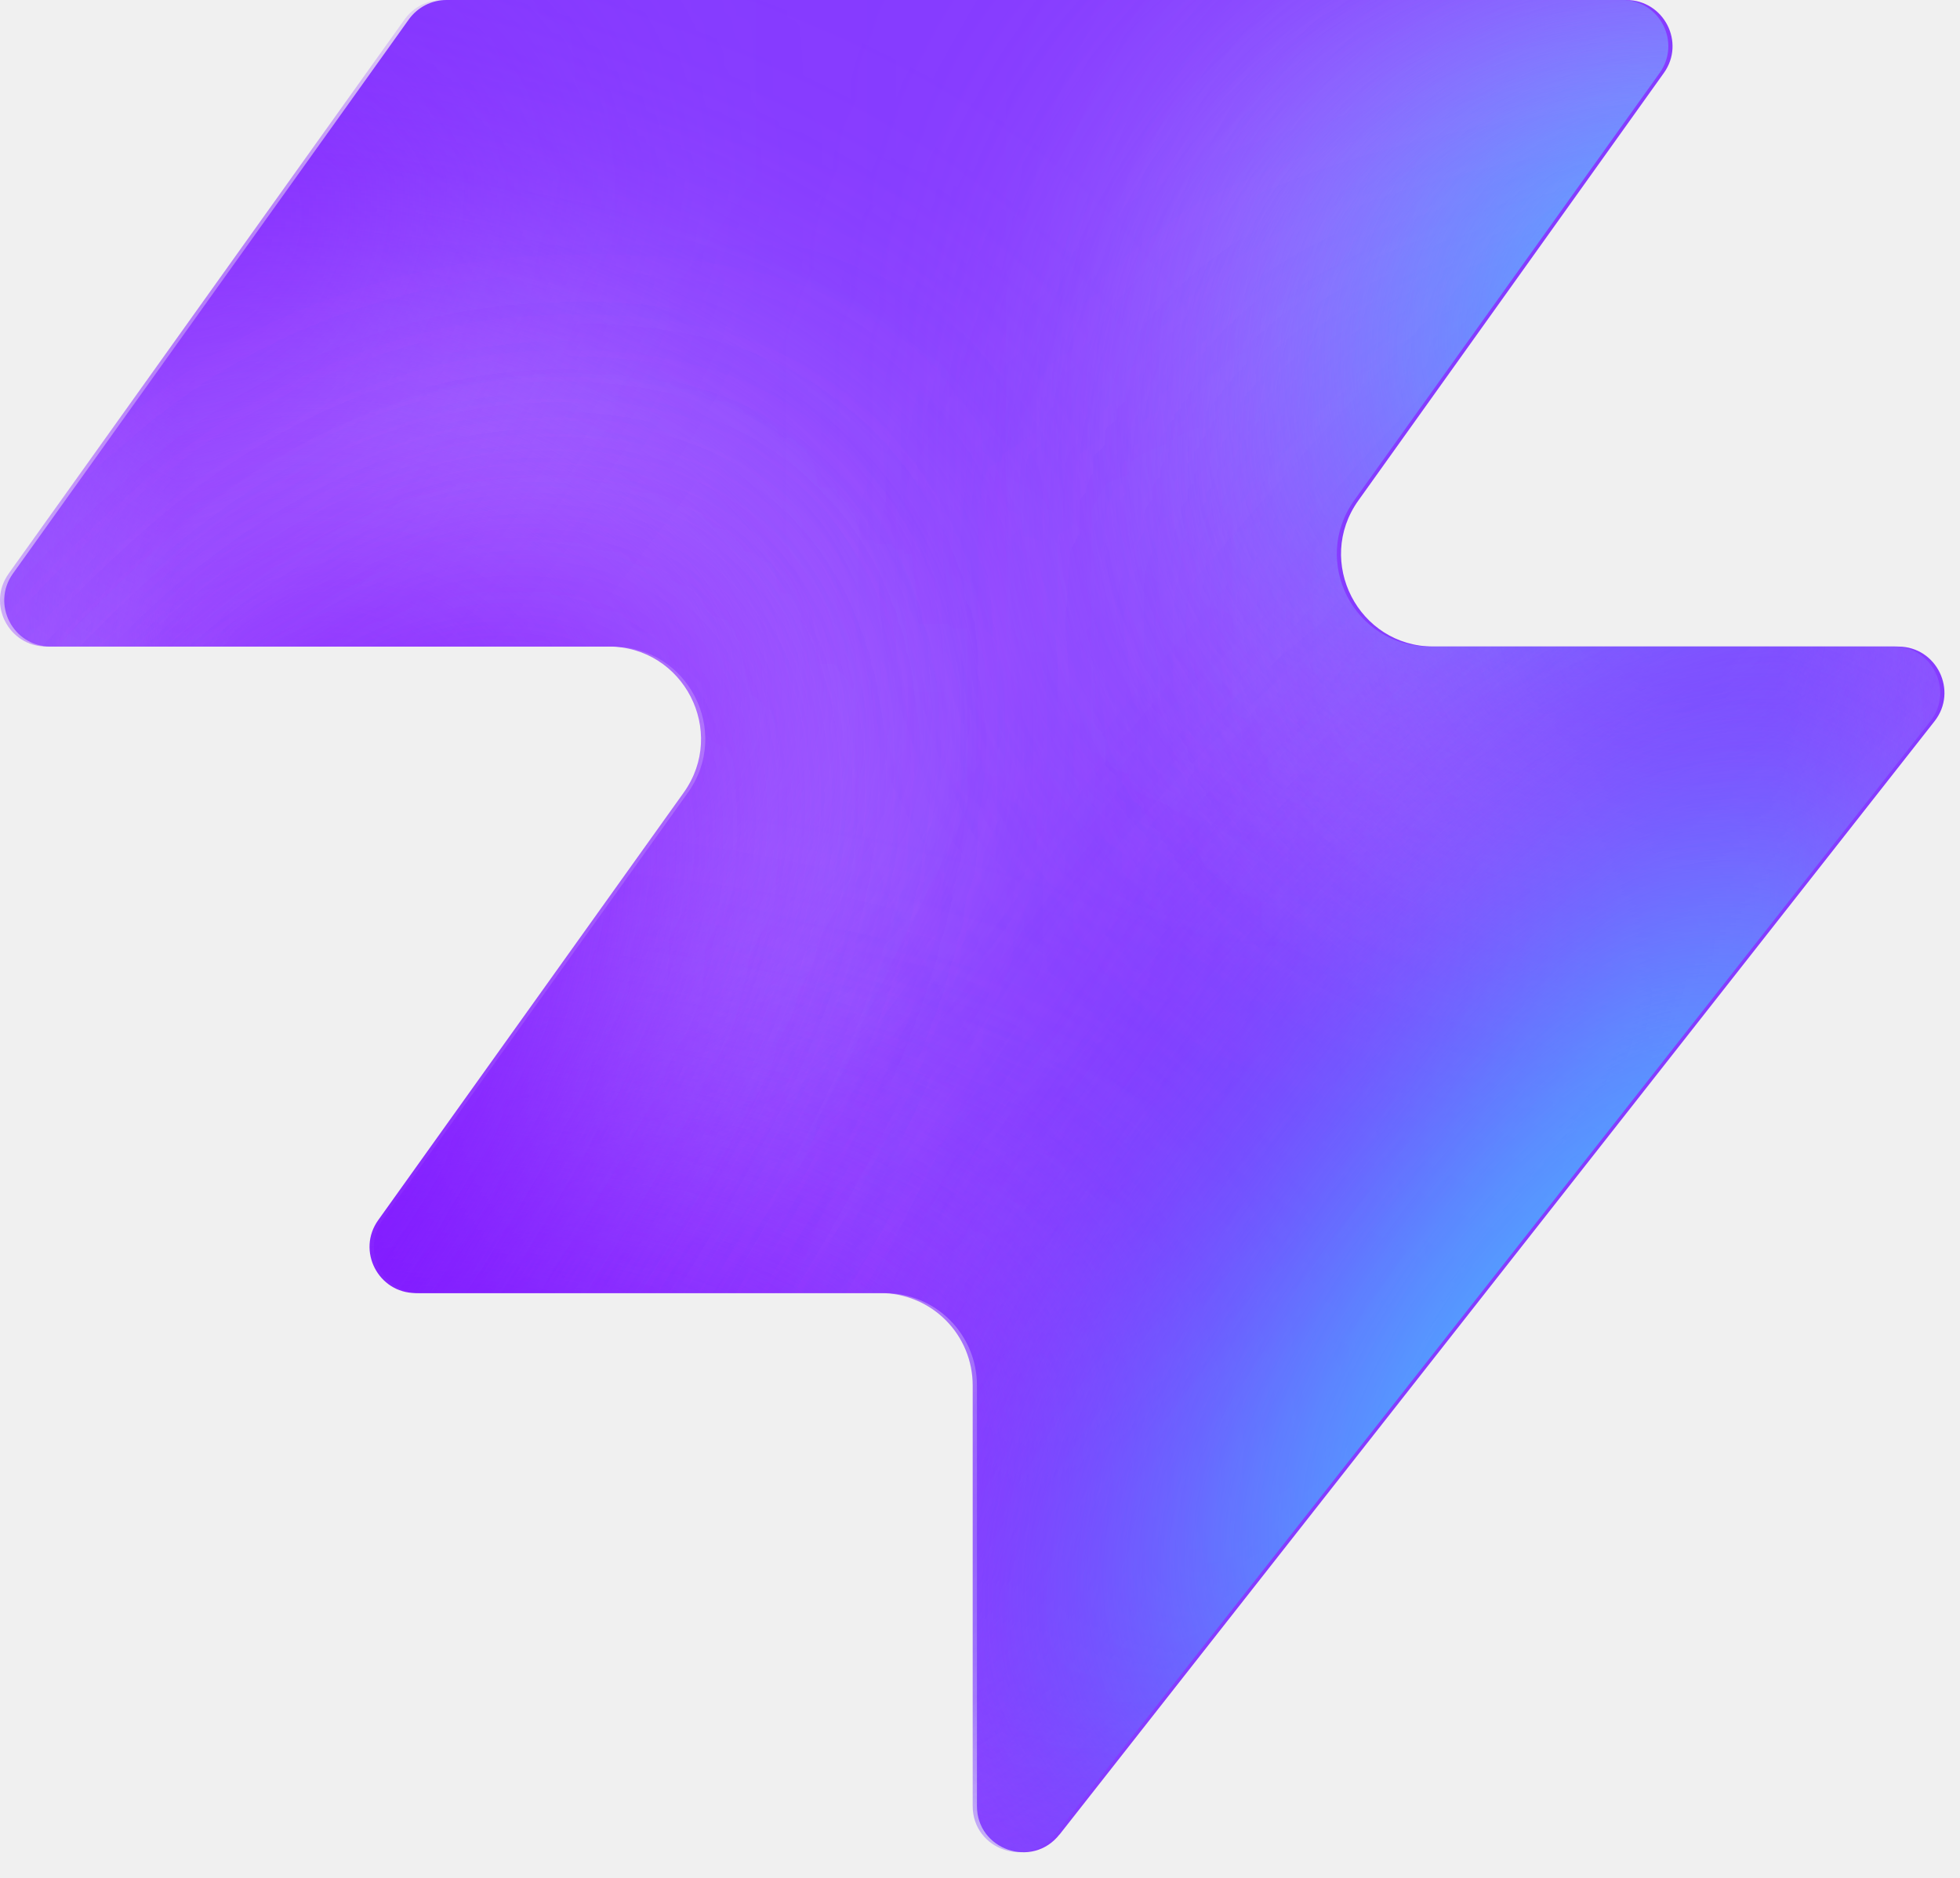
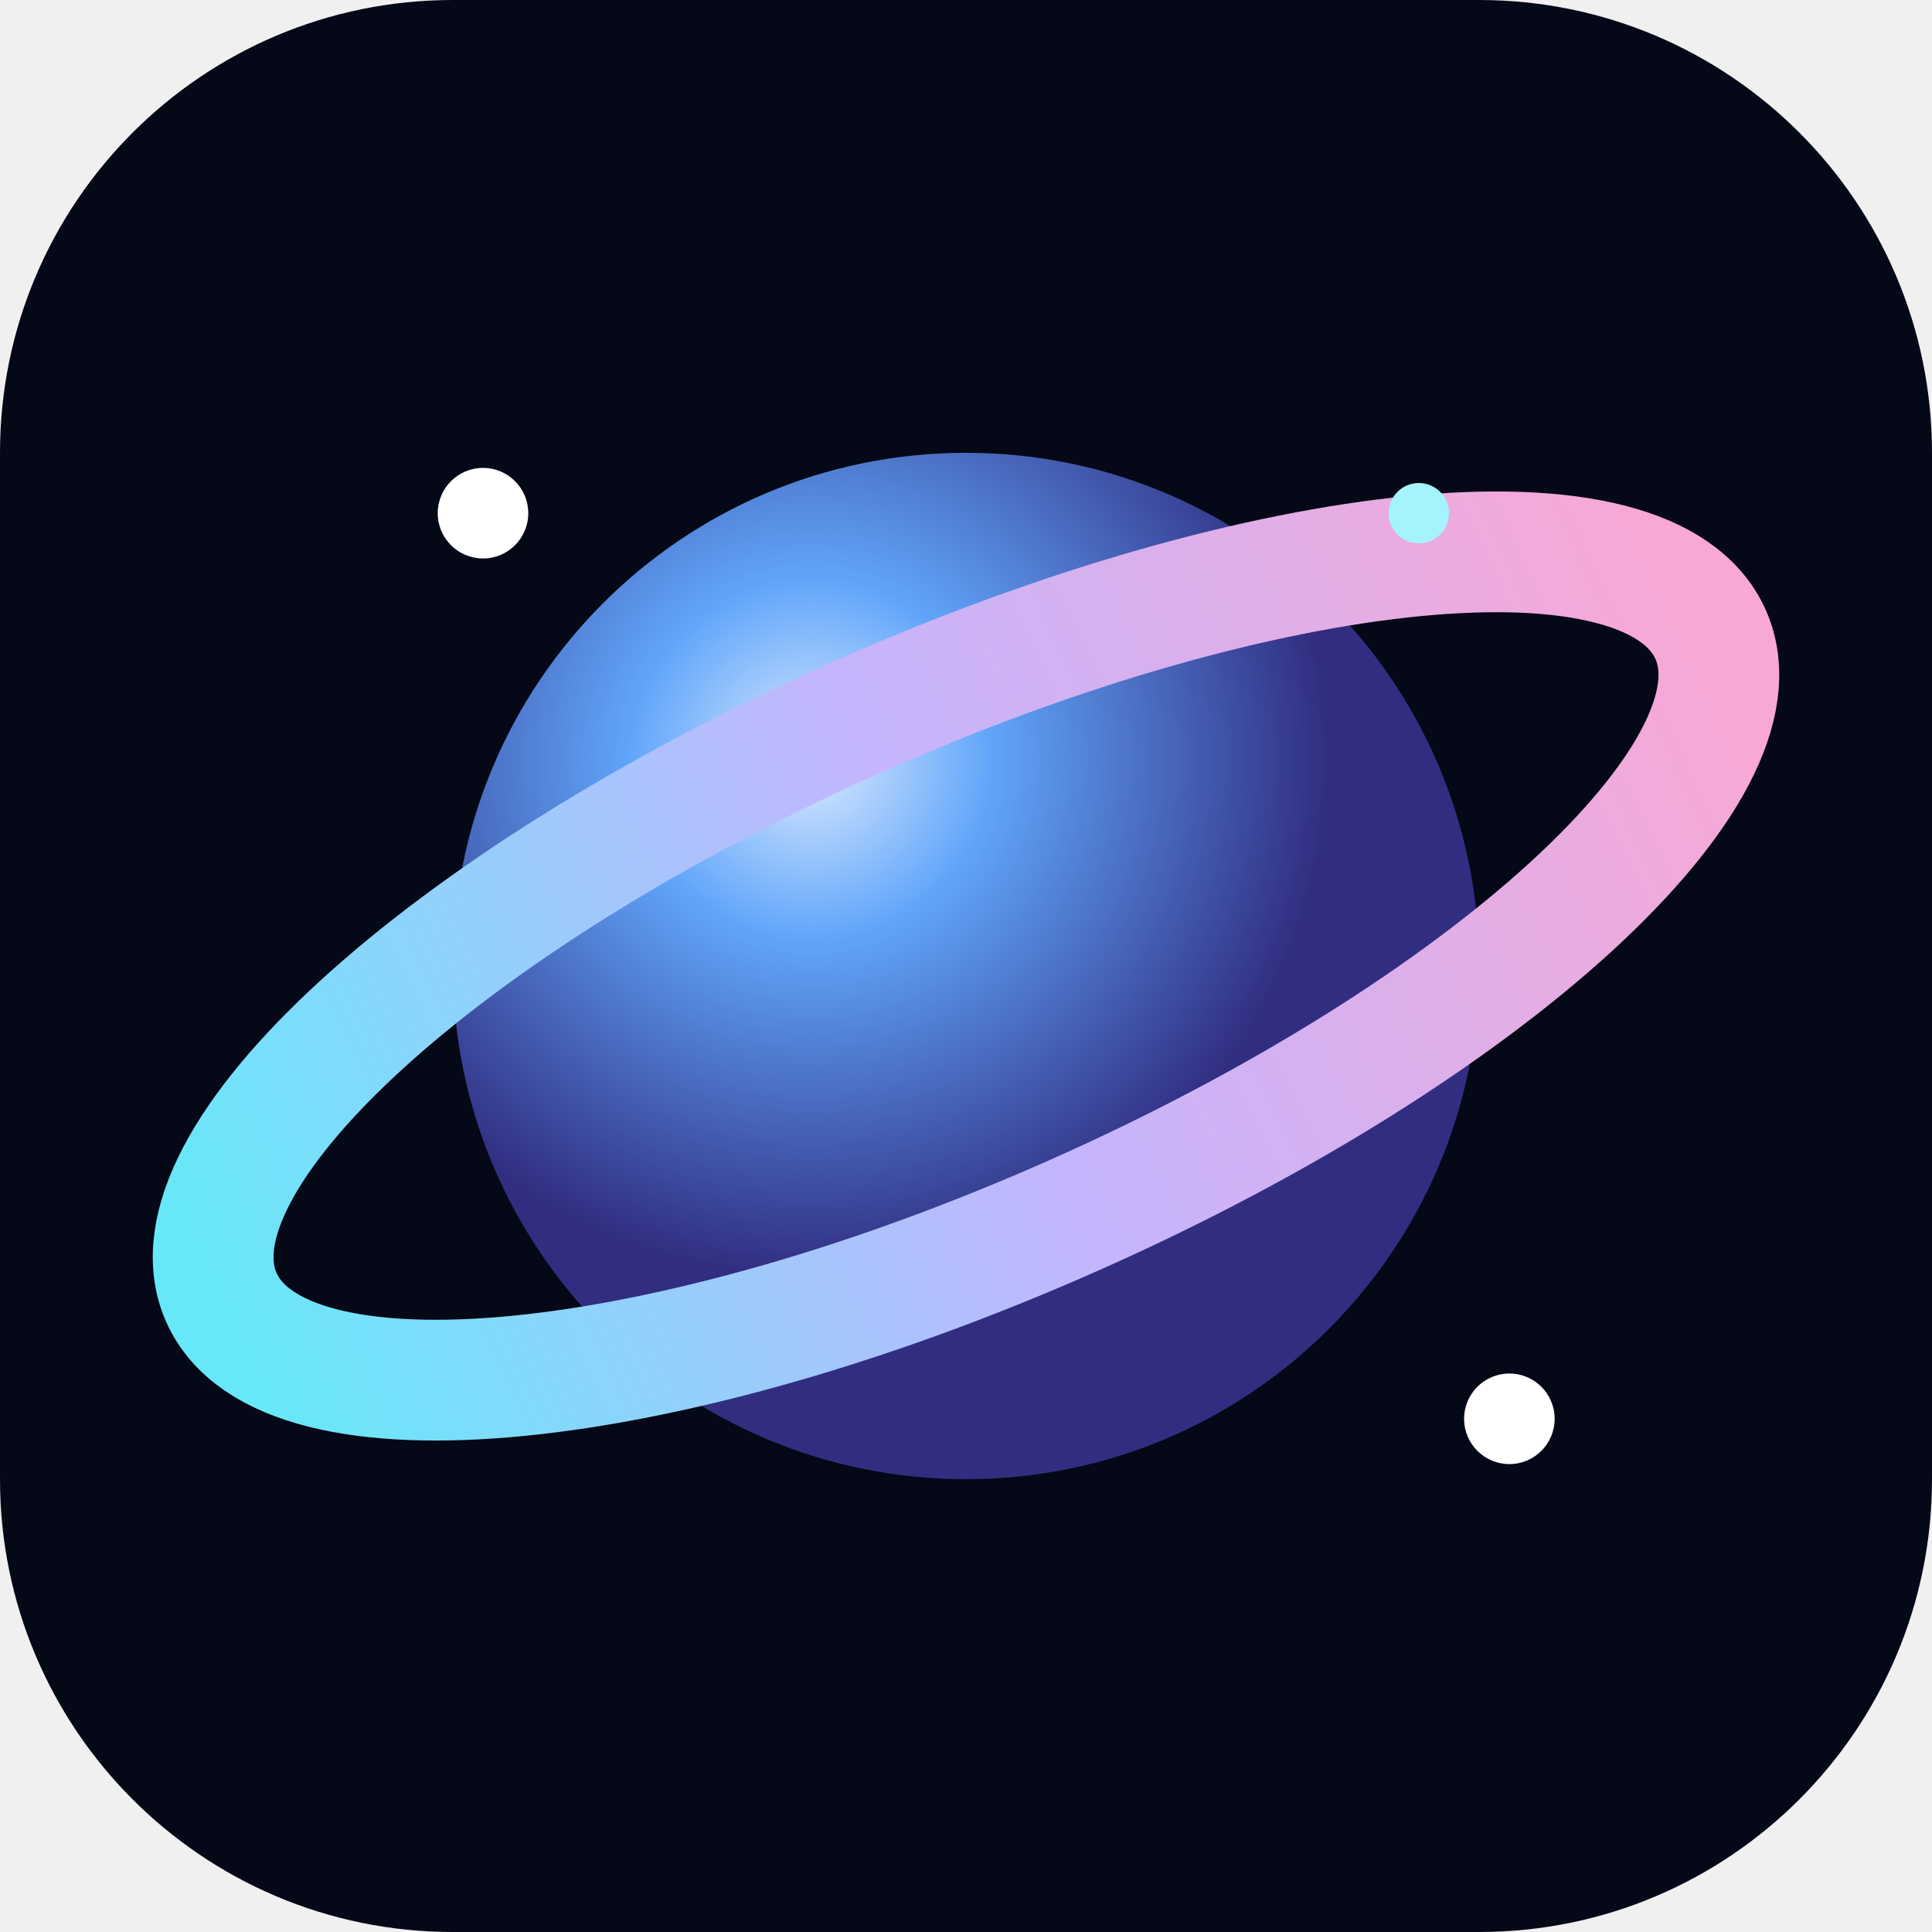
- <svg xmlns="http://www.w3.org/2000/svg" width="48" height="46" fill="none" viewBox="0 0 48 46">
-   <path fill="#863bff" d="M25.946 44.938c-.664.845-2.021.375-2.021-.698V33.937a2.26 2.26 0 0 0-2.262-2.262H10.287c-.92 0-1.456-1.04-.92-1.788l7.48-10.471c1.07-1.497 0-3.578-1.842-3.578H1.237c-.92 0-1.456-1.04-.92-1.788L10.013.474c.214-.297.556-.474.92-.474h28.894c.92 0 1.456 1.04.92 1.788l-7.48 10.471c-1.07 1.498 0 3.579 1.842 3.579h11.377c.943 0 1.473 1.088.89 1.83L25.947 44.94z" style="fill:#863bff;fill:color(display-p3 .525 .23 1);fill-opacity:1" />
-   <mask id="a" width="48" height="46" x="0" y="0" maskUnits="userSpaceOnUse" style="mask-type:alpha">
-     <path fill="#000" d="M25.842 44.938c-.664.844-2.021.375-2.021-.698V33.937a2.26 2.26 0 0 0-2.262-2.262H10.183c-.92 0-1.456-1.04-.92-1.788l7.48-10.471c1.07-1.498 0-3.579-1.842-3.579H1.133c-.92 0-1.456-1.04-.92-1.787L9.91.473c.214-.297.556-.474.92-.474h28.894c.92 0 1.456 1.04.92 1.788l-7.48 10.471c-1.07 1.498 0 3.578 1.842 3.578h11.377c.943 0 1.473 1.088.89 1.832L25.843 44.94z" style="fill:#000;fill-opacity:1" />
-   </mask>
-   <g mask="url(#a)">
-     <g filter="url(#b)">
-       <ellipse cx="5.508" cy="14.704" fill="#ede6ff" rx="5.508" ry="14.704" style="fill:#ede6ff;fill:color(display-p3 .927 .903 1);fill-opacity:1" transform="matrix(.00324 1 1 -.00324 -4.47 31.516)" />
-     </g>
-     <g filter="url(#c)">
-       <ellipse cx="10.399" cy="29.851" fill="#ede6ff" rx="10.399" ry="29.851" style="fill:#ede6ff;fill:color(display-p3 .927 .903 1);fill-opacity:1" transform="matrix(.00324 1 1 -.00324 -39.328 7.883)" />
-     </g>
-     <g filter="url(#d)">
-       <ellipse cx="5.508" cy="30.487" fill="#7e14ff" rx="5.508" ry="30.487" style="fill:#7e14ff;fill:color(display-p3 .492 .077 1);fill-opacity:1" transform="rotate(89.814 -25.913 -14.639)scale(1 -1)" />
-     </g>
-     <g filter="url(#e)">
-       <ellipse cx="5.508" cy="30.599" fill="#7e14ff" rx="5.508" ry="30.599" style="fill:#7e14ff;fill:color(display-p3 .492 .077 1);fill-opacity:1" transform="rotate(89.814 -32.644 -3.334)scale(1 -1)" />
-     </g>
-     <g filter="url(#f)">
-       <ellipse cx="5.508" cy="30.599" fill="#7e14ff" rx="5.508" ry="30.599" style="fill:#7e14ff;fill:color(display-p3 .492 .077 1);fill-opacity:1" transform="matrix(.00324 1 1 -.00324 -34.34 30.47)" />
-     </g>
-     <g filter="url(#g)">
-       <ellipse cx="14.072" cy="22.078" fill="#ede6ff" rx="14.072" ry="22.078" style="fill:#ede6ff;fill:color(display-p3 .927 .903 1);fill-opacity:1" transform="rotate(93.35 24.506 48.493)scale(-1 1)" />
-     </g>
-     <g filter="url(#h)">
-       <ellipse cx="3.47" cy="21.501" fill="#7e14ff" rx="3.47" ry="21.501" style="fill:#7e14ff;fill:color(display-p3 .492 .077 1);fill-opacity:1" transform="rotate(89.009 28.708 47.59)scale(-1 1)" />
-     </g>
-     <g filter="url(#i)">
-       <ellipse cx="3.47" cy="21.501" fill="#7e14ff" rx="3.47" ry="21.501" style="fill:#7e14ff;fill:color(display-p3 .492 .077 1);fill-opacity:1" transform="rotate(89.009 28.708 47.59)scale(-1 1)" />
-     </g>
-     <g filter="url(#j)">
-       <ellipse cx=".387" cy="8.972" fill="#7e14ff" rx="4.407" ry="29.108" style="fill:#7e14ff;fill:color(display-p3 .492 .077 1);fill-opacity:1" transform="rotate(39.51 .387 8.972)" />
-     </g>
-     <g filter="url(#k)">
-       <ellipse cx="47.523" cy="-6.092" fill="#7e14ff" rx="4.407" ry="29.108" style="fill:#7e14ff;fill:color(display-p3 .492 .077 1);fill-opacity:1" transform="rotate(37.892 47.523 -6.092)" />
-     </g>
-     <g filter="url(#l)">
-       <ellipse cx="41.412" cy="6.333" fill="#47bfff" rx="5.971" ry="9.665" style="fill:#47bfff;fill:color(display-p3 .28 .748 1);fill-opacity:1" transform="rotate(37.892 41.412 6.333)" />
-     </g>
-     <g filter="url(#m)">
-       <ellipse cx="-1.879" cy="38.332" fill="#7e14ff" rx="4.407" ry="29.108" style="fill:#7e14ff;fill:color(display-p3 .492 .077 1);fill-opacity:1" transform="rotate(37.892 -1.88 38.332)" />
-     </g>
-     <g filter="url(#n)">
-       <ellipse cx="-1.879" cy="38.332" fill="#7e14ff" rx="4.407" ry="29.108" style="fill:#7e14ff;fill:color(display-p3 .492 .077 1);fill-opacity:1" transform="rotate(37.892 -1.88 38.332)" />
-     </g>
-     <g filter="url(#o)">
-       <ellipse cx="35.651" cy="29.907" fill="#7e14ff" rx="4.407" ry="29.108" style="fill:#7e14ff;fill:color(display-p3 .492 .077 1);fill-opacity:1" transform="rotate(37.892 35.651 29.907)" />
-     </g>
-     <g filter="url(#p)">
-       <ellipse cx="38.418" cy="32.4" fill="#47bfff" rx="5.971" ry="15.297" style="fill:#47bfff;fill:color(display-p3 .28 .748 1);fill-opacity:1" transform="rotate(37.892 38.418 32.4)" />
-     </g>
-   </g>
+ <svg xmlns="http://www.w3.org/2000/svg" viewBox="0 0 64 64">
  <defs>
-     <filter id="b" width="60.045" height="41.654" x="-19.77" y="16.149" color-interpolation-filters="sRGB" filterUnits="userSpaceOnUse">
-       <feFlood flood-opacity="0" result="BackgroundImageFix" />
-       <feBlend in="SourceGraphic" in2="BackgroundImageFix" result="shape" />
-       <feGaussianBlur result="effect1_foregroundBlur_2002_17158" stdDeviation="7.659" />
-     </filter>
-     <filter id="c" width="90.34" height="51.437" x="-54.613" y="-7.533" color-interpolation-filters="sRGB" filterUnits="userSpaceOnUse">
-       <feFlood flood-opacity="0" result="BackgroundImageFix" />
-       <feBlend in="SourceGraphic" in2="BackgroundImageFix" result="shape" />
-       <feGaussianBlur result="effect1_foregroundBlur_2002_17158" stdDeviation="7.659" />
-     </filter>
-     <filter id="d" width="79.355" height="29.4" x="-49.64" y="2.03" color-interpolation-filters="sRGB" filterUnits="userSpaceOnUse">
-       <feFlood flood-opacity="0" result="BackgroundImageFix" />
-       <feBlend in="SourceGraphic" in2="BackgroundImageFix" result="shape" />
-       <feGaussianBlur result="effect1_foregroundBlur_2002_17158" stdDeviation="4.596" />
-     </filter>
-     <filter id="e" width="79.579" height="29.4" x="-45.045" y="20.029" color-interpolation-filters="sRGB" filterUnits="userSpaceOnUse">
-       <feFlood flood-opacity="0" result="BackgroundImageFix" />
-       <feBlend in="SourceGraphic" in2="BackgroundImageFix" result="shape" />
-       <feGaussianBlur result="effect1_foregroundBlur_2002_17158" stdDeviation="4.596" />
-     </filter>
-     <filter id="f" width="79.579" height="29.4" x="-43.513" y="21.178" color-interpolation-filters="sRGB" filterUnits="userSpaceOnUse">
-       <feFlood flood-opacity="0" result="BackgroundImageFix" />
-       <feBlend in="SourceGraphic" in2="BackgroundImageFix" result="shape" />
-       <feGaussianBlur result="effect1_foregroundBlur_2002_17158" stdDeviation="4.596" />
-     </filter>
-     <filter id="g" width="74.749" height="58.852" x="15.756" y="-17.901" color-interpolation-filters="sRGB" filterUnits="userSpaceOnUse">
-       <feFlood flood-opacity="0" result="BackgroundImageFix" />
-       <feBlend in="SourceGraphic" in2="BackgroundImageFix" result="shape" />
-       <feGaussianBlur result="effect1_foregroundBlur_2002_17158" stdDeviation="7.659" />
-     </filter>
-     <filter id="h" width="61.377" height="25.362" x="23.548" y="2.284" color-interpolation-filters="sRGB" filterUnits="userSpaceOnUse">
-       <feFlood flood-opacity="0" result="BackgroundImageFix" />
-       <feBlend in="SourceGraphic" in2="BackgroundImageFix" result="shape" />
-       <feGaussianBlur result="effect1_foregroundBlur_2002_17158" stdDeviation="4.596" />
-     </filter>
-     <filter id="i" width="61.377" height="25.362" x="23.548" y="2.284" color-interpolation-filters="sRGB" filterUnits="userSpaceOnUse">
-       <feFlood flood-opacity="0" result="BackgroundImageFix" />
-       <feBlend in="SourceGraphic" in2="BackgroundImageFix" result="shape" />
-       <feGaussianBlur result="effect1_foregroundBlur_2002_17158" stdDeviation="4.596" />
-     </filter>
-     <filter id="j" width="56.045" height="63.649" x="-27.636" y="-22.853" color-interpolation-filters="sRGB" filterUnits="userSpaceOnUse">
-       <feFlood flood-opacity="0" result="BackgroundImageFix" />
-       <feBlend in="SourceGraphic" in2="BackgroundImageFix" result="shape" />
-       <feGaussianBlur result="effect1_foregroundBlur_2002_17158" stdDeviation="4.596" />
-     </filter>
-     <filter id="k" width="54.814" height="64.646" x="20.116" y="-38.415" color-interpolation-filters="sRGB" filterUnits="userSpaceOnUse">
-       <feFlood flood-opacity="0" result="BackgroundImageFix" />
-       <feBlend in="SourceGraphic" in2="BackgroundImageFix" result="shape" />
-       <feGaussianBlur result="effect1_foregroundBlur_2002_17158" stdDeviation="4.596" />
-     </filter>
-     <filter id="l" width="33.541" height="35.313" x="24.641" y="-11.323" color-interpolation-filters="sRGB" filterUnits="userSpaceOnUse">
-       <feFlood flood-opacity="0" result="BackgroundImageFix" />
-       <feBlend in="SourceGraphic" in2="BackgroundImageFix" result="shape" />
-       <feGaussianBlur result="effect1_foregroundBlur_2002_17158" stdDeviation="4.596" />
-     </filter>
-     <filter id="m" width="54.814" height="64.646" x="-29.286" y="6.009" color-interpolation-filters="sRGB" filterUnits="userSpaceOnUse">
-       <feFlood flood-opacity="0" result="BackgroundImageFix" />
-       <feBlend in="SourceGraphic" in2="BackgroundImageFix" result="shape" />
-       <feGaussianBlur result="effect1_foregroundBlur_2002_17158" stdDeviation="4.596" />
-     </filter>
-     <filter id="n" width="54.814" height="64.646" x="-29.286" y="6.009" color-interpolation-filters="sRGB" filterUnits="userSpaceOnUse">
-       <feFlood flood-opacity="0" result="BackgroundImageFix" />
-       <feBlend in="SourceGraphic" in2="BackgroundImageFix" result="shape" />
-       <feGaussianBlur result="effect1_foregroundBlur_2002_17158" stdDeviation="4.596" />
-     </filter>
-     <filter id="o" width="54.814" height="64.646" x="8.244" y="-2.416" color-interpolation-filters="sRGB" filterUnits="userSpaceOnUse">
-       <feFlood flood-opacity="0" result="BackgroundImageFix" />
-       <feBlend in="SourceGraphic" in2="BackgroundImageFix" result="shape" />
-       <feGaussianBlur result="effect1_foregroundBlur_2002_17158" stdDeviation="4.596" />
-     </filter>
-     <filter id="p" width="39.409" height="43.623" x="18.713" y="10.588" color-interpolation-filters="sRGB" filterUnits="userSpaceOnUse">
-       <feFlood flood-opacity="0" result="BackgroundImageFix" />
-       <feBlend in="SourceGraphic" in2="BackgroundImageFix" result="shape" />
-       <feGaussianBlur result="effect1_foregroundBlur_2002_17158" stdDeviation="4.596" />
-     </filter>
+     <radialGradient id="planet" cx="35%" cy="30%">
+       <stop stop-color="#dbeafe" />
+       <stop offset=".35" stop-color="#60a5fa" />
+       <stop offset="1" stop-color="#312e81" />
+     </radialGradient>
+     <linearGradient id="ring" x1="0" x2="1">
+       <stop stop-color="#67e8f9" />
+       <stop offset=".5" stop-color="#c4b5fd" />
+       <stop offset="1" stop-color="#f9a8d4" />
+     </linearGradient>
  </defs>
+   <rect width="64" height="64" rx="15" fill="#050816" />
+   <circle cx="32" cy="32" r="17" fill="url(#planet)" />
+   <ellipse cx="32" cy="32" rx="27" ry="9" fill="none" stroke="url(#ring)" stroke-width="4" transform="rotate(-24 32 32)" />
+   <circle cx="16" cy="17" r="1.5" fill="#fff" />
+   <circle cx="47" cy="17" r="1" fill="#a5f3fc" />
+   <circle cx="50" cy="47" r="1.5" fill="#fff" />
</svg>
